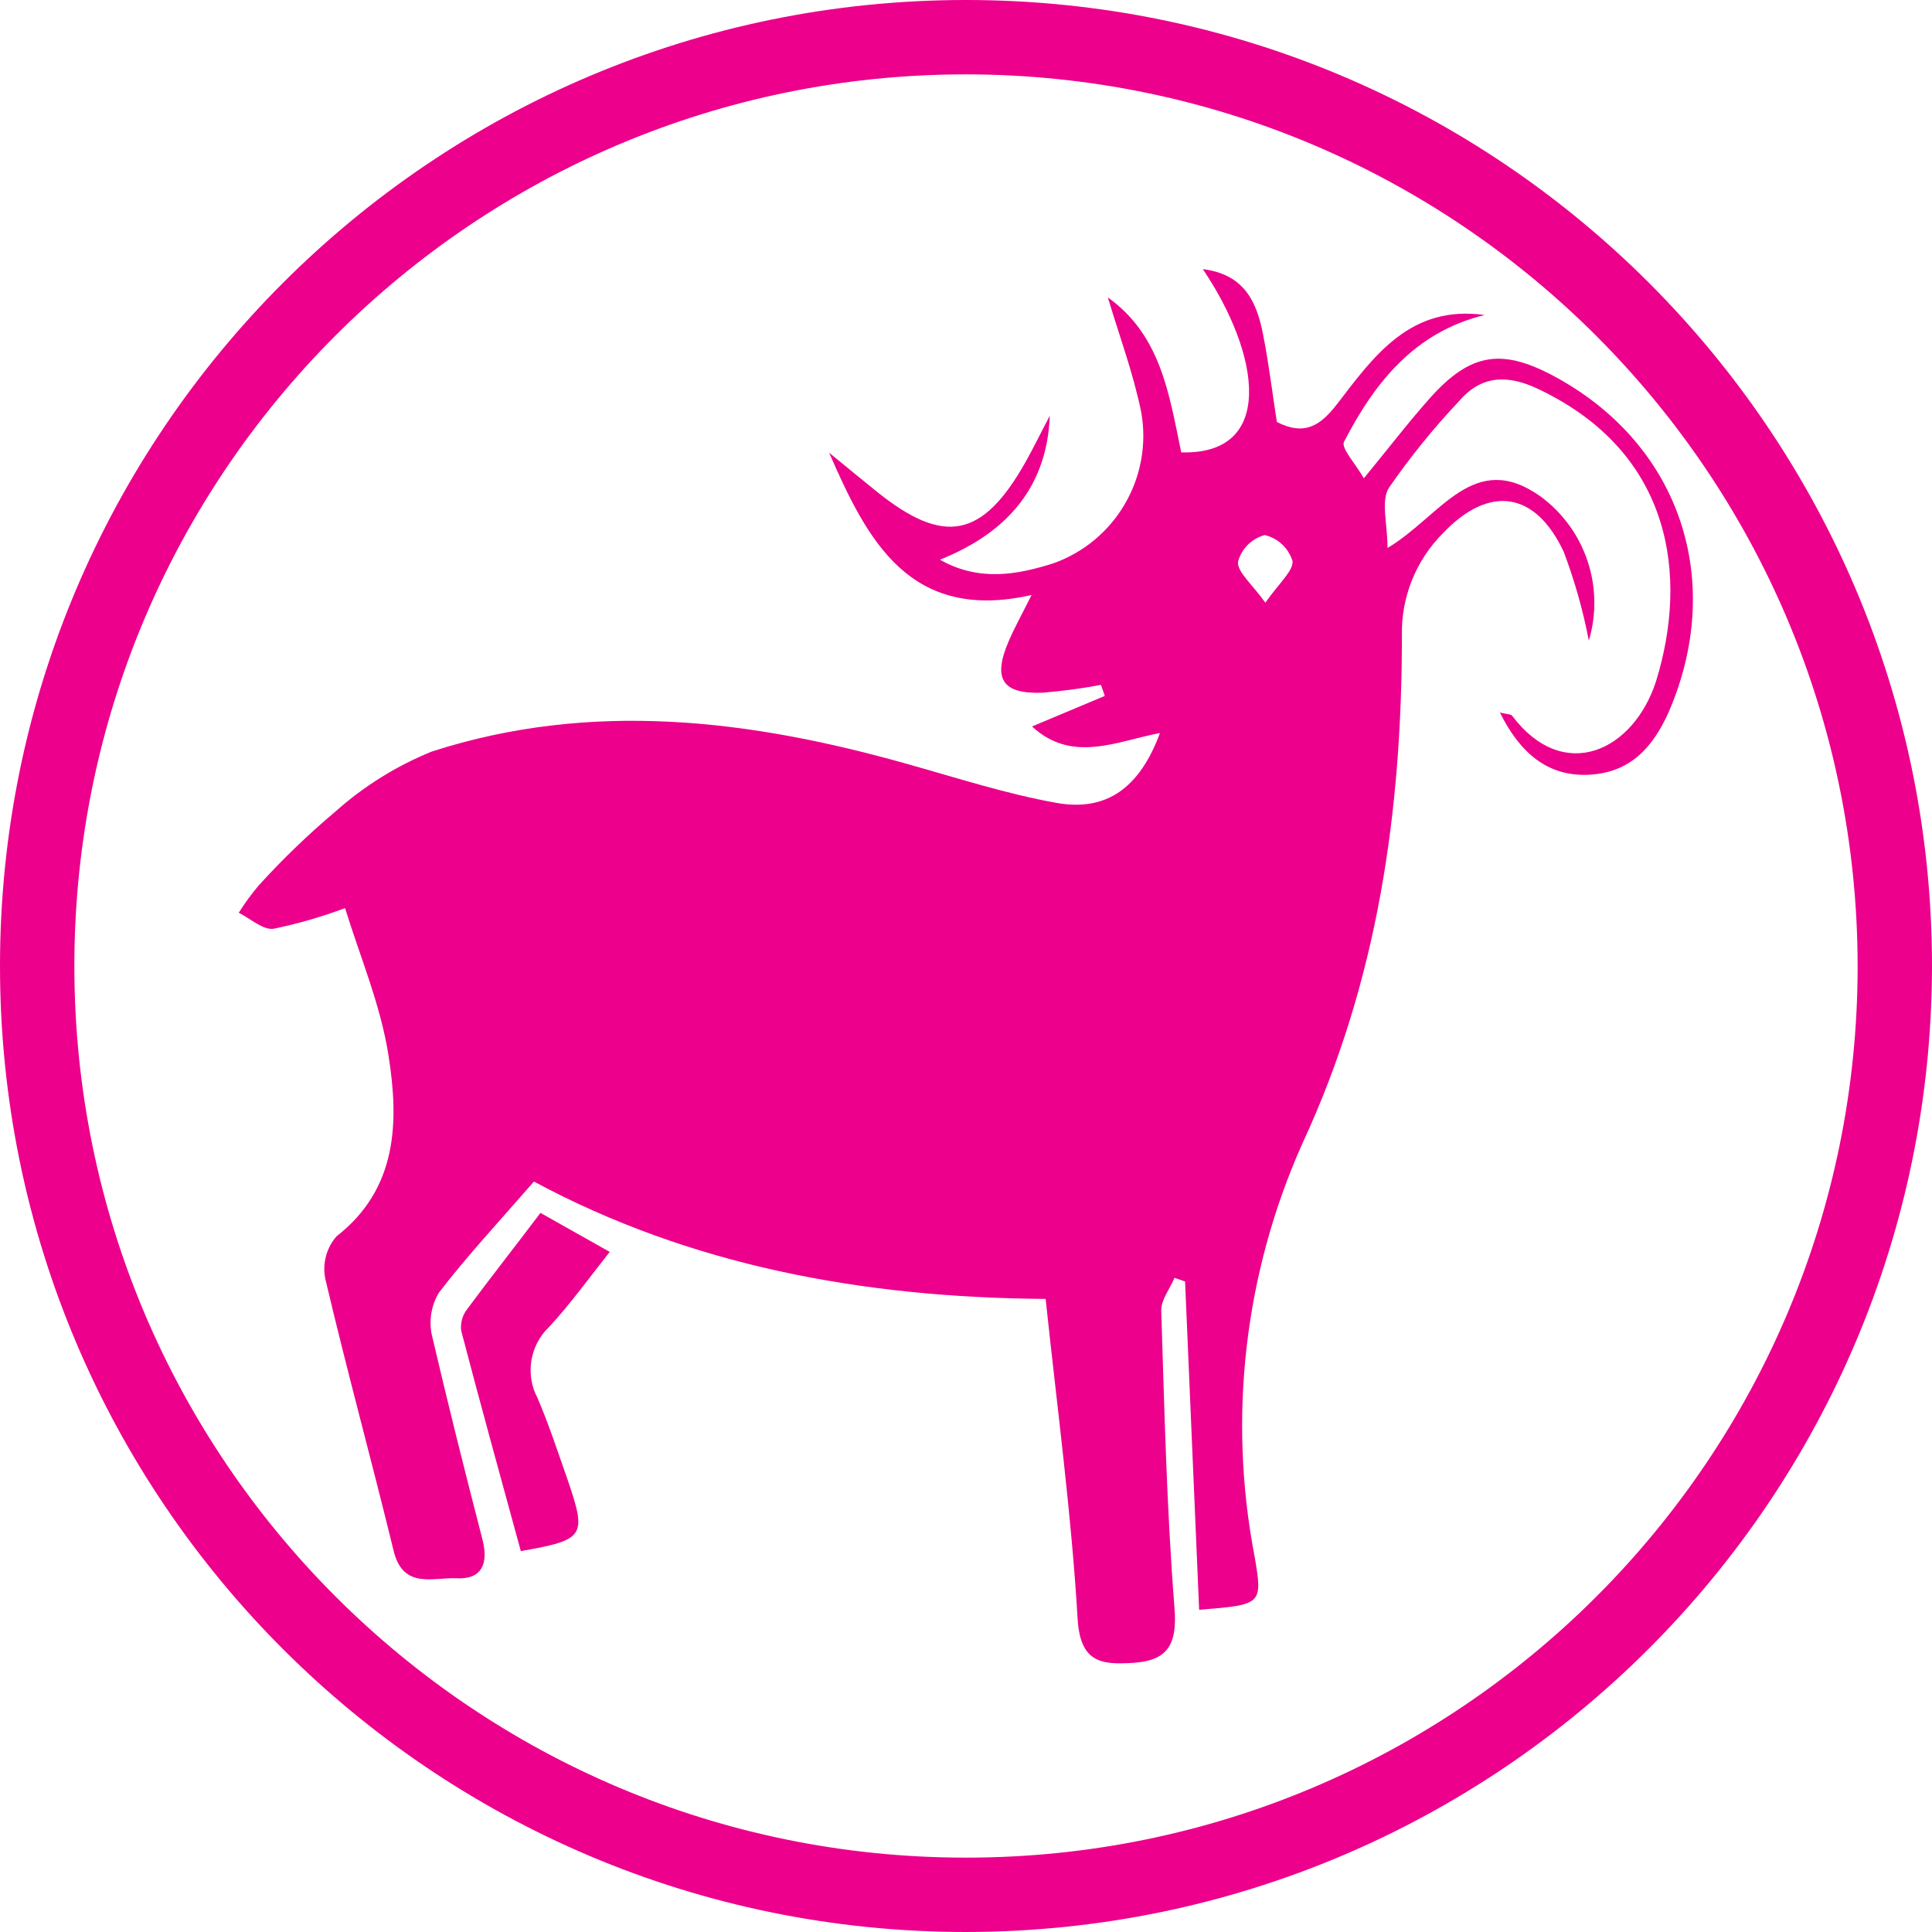
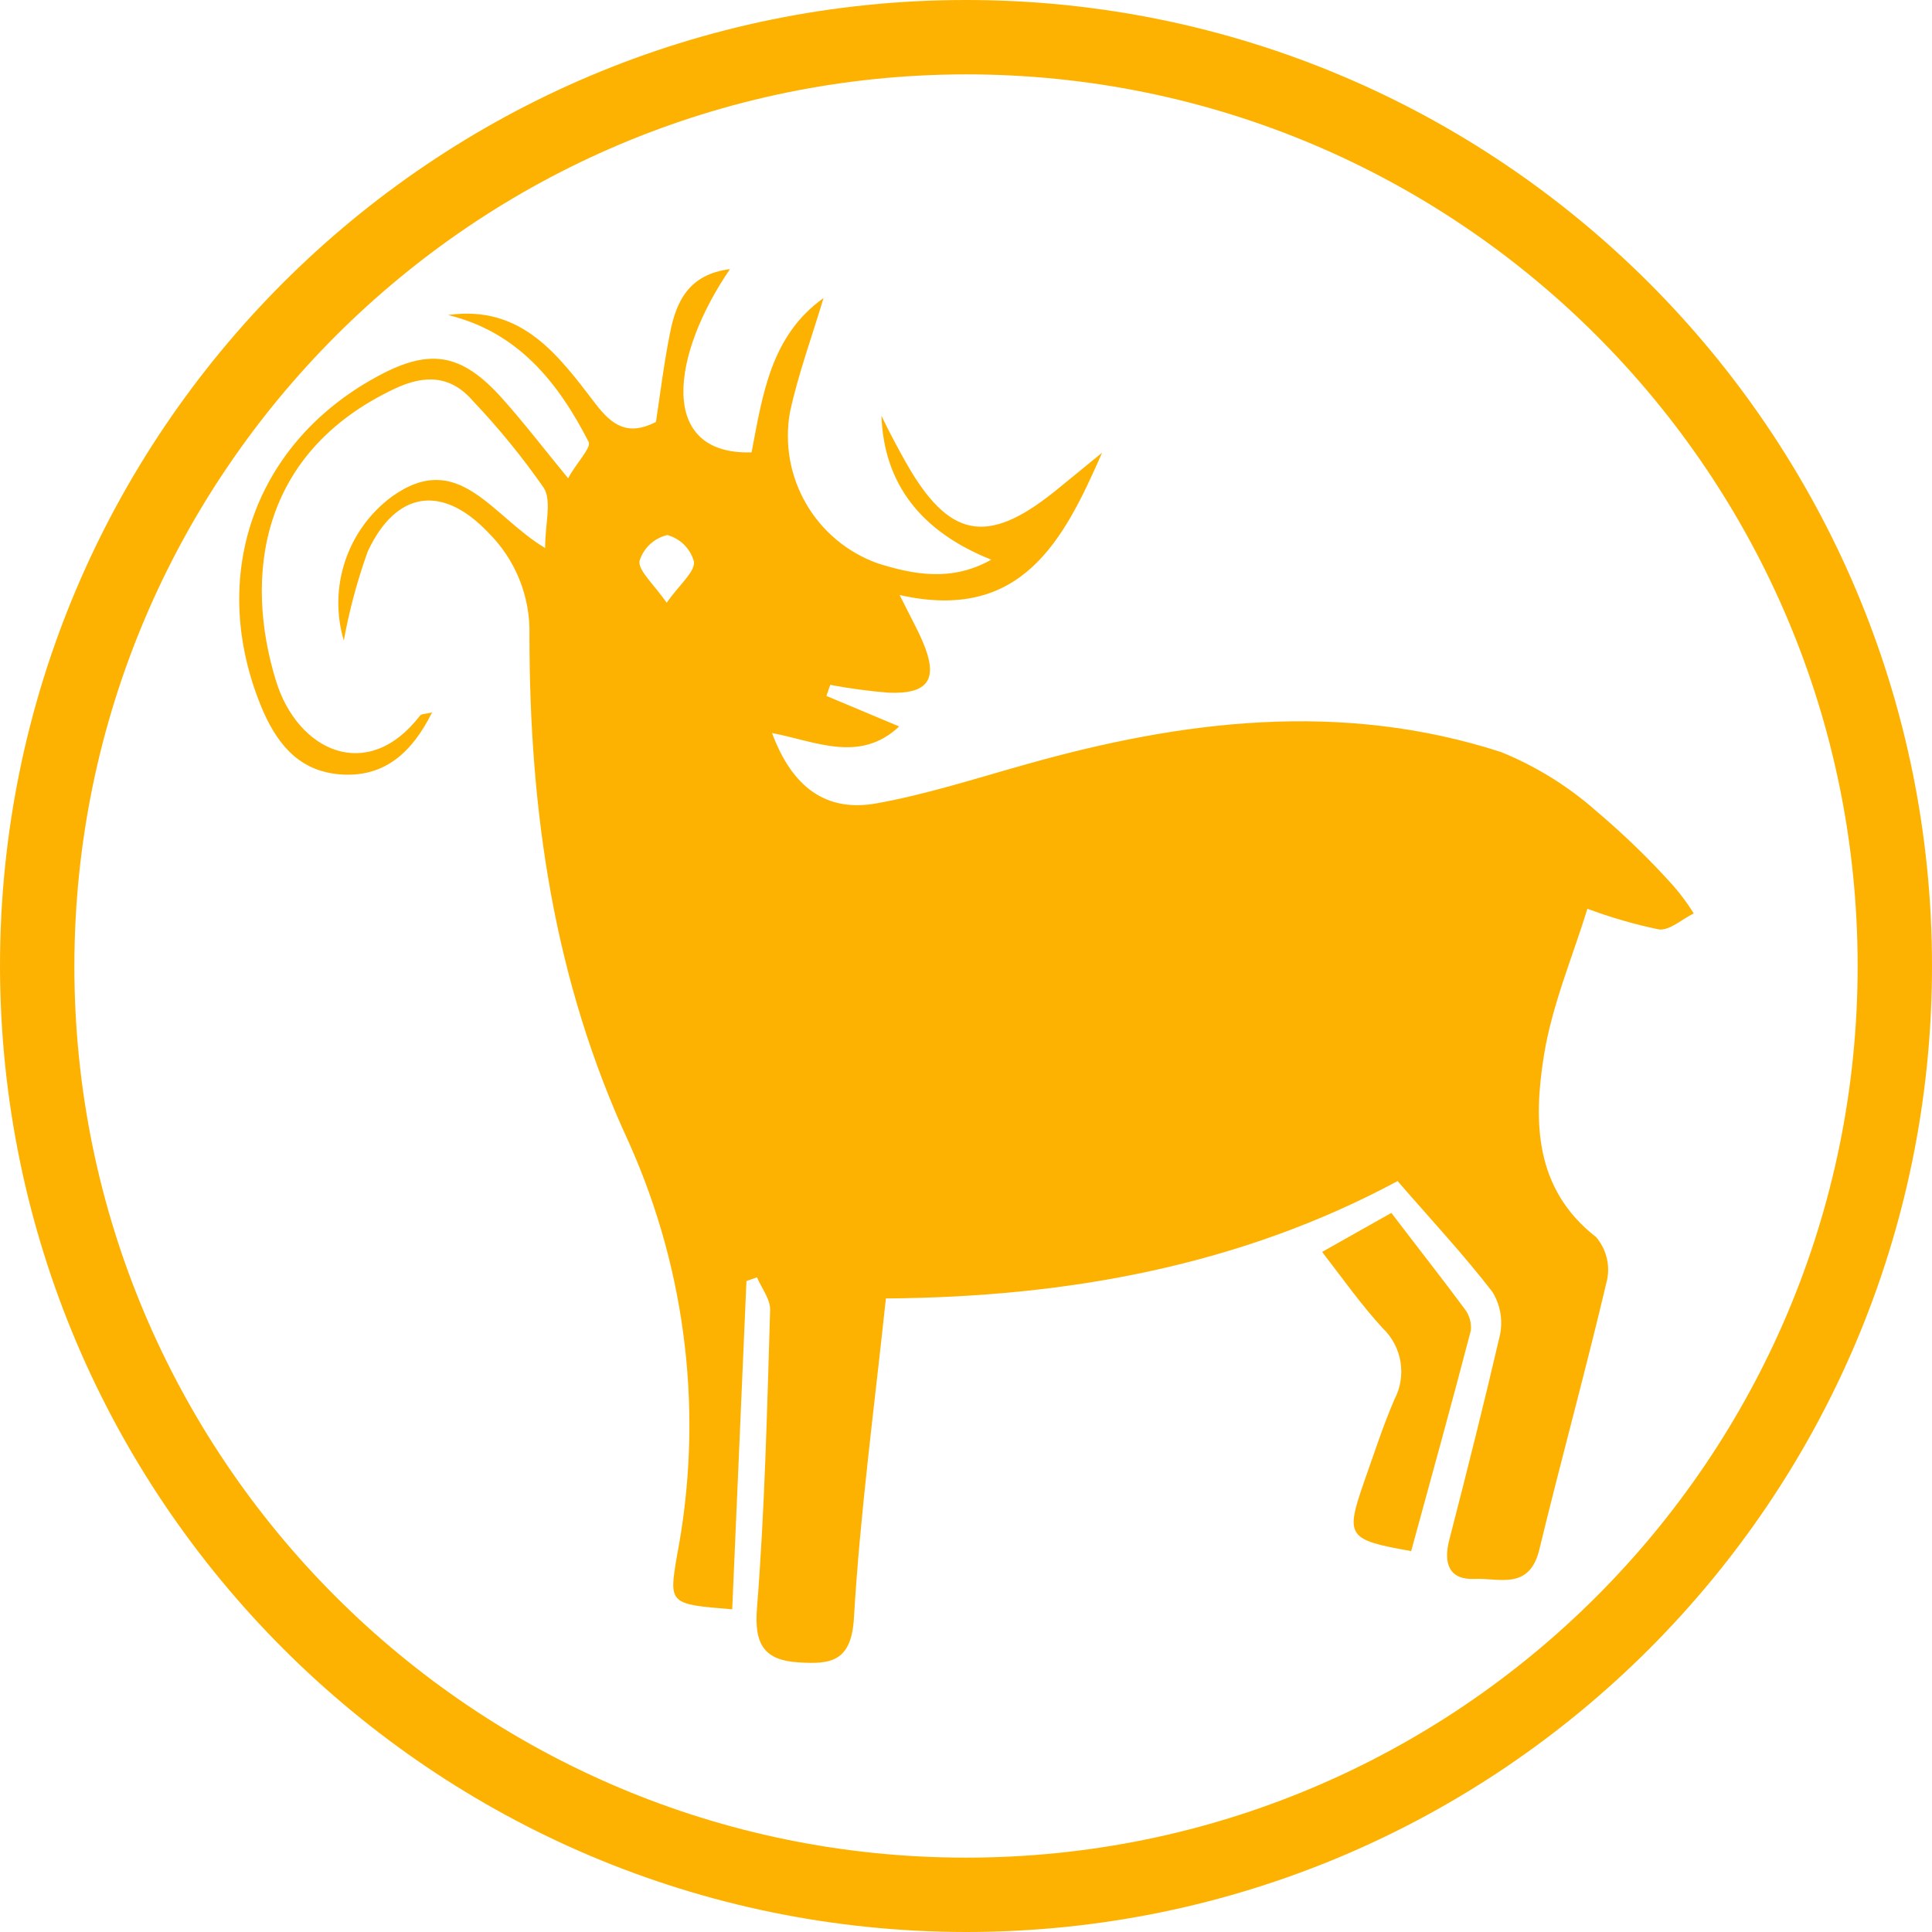
<svg xmlns="http://www.w3.org/2000/svg" viewBox="0 0 120.82 120.82">
  <defs>
-     <style>.cls-1{fill:#ec008c;}</style>
+     <style>.cls-1{fill:#fdb201;}</style>
  </defs>
  <g id="Layer_2" data-name="Layer 2">
    <g id="Layer_1-2" data-name="Layer 1">
-       <path class="cls-1" d="M72.54,45.84c-2.73.52-5.49,1.91-8-.41l4.55-1.91-.24-.69a35.13,35.13,0,0,1-3.67.49c-2.5.09-3.11-.86-2.11-3.2.36-.84.81-1.65,1.44-2.91-7.62,1.72-10.27-3.41-12.66-8.9,1,.82,2,1.64,3,2.45,4.2,3.37,6.6,2.89,9.28-1.86.5-.89.95-1.82,1.52-2.9q-.24,6.36-6.87,9c2.46,1.4,4.87.93,7.09.23a8.47,8.47,0,0,0,5.5-9.45C70.87,23.34,70,21,69.28,18.6c3.34,2.38,3.84,6.11,4.59,9.69,5.91.17,4.95-6.13,1.35-11.46,2.56.32,3.36,2,3.76,4.05.37,1.85.59,3.73.87,5.51,1.75.89,2.73.22,3.78-1.14,2.3-3,4.58-6.2,9.21-5.55-4.38,1.07-6.88,4.23-8.79,7.93-.2.39.72,1.37,1.24,2.28,1.5-1.82,2.75-3.46,4.12-5C92,22,94,21.75,97.43,23.66c7.67,4.27,10.46,12.7,6.92,20.88-1,2.23-2.43,3.79-5,3.91s-4.3-1.37-5.55-3.89c.43.11.69.09.77.21,3.23,4.27,7.6,2.19,9-2.19,2-6.49,1.07-14.27-7.41-18.27-1.87-.88-3.51-.86-4.91.77a46,46,0,0,0-4.39,5.42c-.52.82-.09,2.24-.09,3.77,3.35-2,5.39-6.21,9.59-3.21a8.26,8.26,0,0,1,3,9,33.7,33.7,0,0,0-1.57-5.55c-1.78-3.8-4.66-4.19-7.53-1.19a8.79,8.79,0,0,0-2.59,6.44c0,10.94-1.49,21.54-6.21,31.72a43.25,43.25,0,0,0-3,25.87c.51,3,.47,3-3.47,3.32-.29-6.86-.59-13.69-.88-20.53l-.66-.23c-.29.69-.85,1.38-.83,2.06.2,6.21.34,12.42.83,18.61.18,2.3-.46,3.28-2.61,3.41-1.94.12-3.29,0-3.45-2.76-.39-6.61-1.28-13.19-2-20-11.52-.08-22.27-2.11-32-7.34-2.16,2.48-4.15,4.62-5.93,6.93A3.66,3.66,0,0,0,27,83.46c1,4.29,2.07,8.55,3.17,12.81.38,1.47,0,2.51-1.61,2.43-1.47-.07-3.36.72-3.95-1.74-1.38-5.67-2.93-11.3-4.27-17a3.11,3.11,0,0,1,.7-2.64c3.85-3,3.91-7.21,3.25-11.35-.5-3.17-1.8-6.21-2.71-9.18a30.57,30.57,0,0,1-4.46,1.29c-.67.1-1.46-.64-2.19-1a14.62,14.62,0,0,1,1.26-1.72A49.86,49.86,0,0,1,21,50.73,20.8,20.8,0,0,1,27,47c10-3.23,19.94-2,29.82.8,3.07.86,6.12,1.85,9.25,2.41S71.27,49.27,72.54,45.84Zm6.59-8.15c.85-1.21,1.76-2,1.7-2.6a2.39,2.39,0,0,0-1.74-1.63,2.37,2.37,0,0,0-1.67,1.67C77.37,35.78,78.28,36.5,79.13,37.69Z" />
-       <path class="cls-1" d="M32.57,97c-1.28-4.69-2.54-9.23-3.73-13.79a1.84,1.84,0,0,1,.39-1.36c1.43-1.93,2.92-3.82,4.57-6l4.33,2.44c-1.32,1.66-2.46,3.26-3.79,4.69a3.74,3.74,0,0,0-.72,4.46c.71,1.65,1.27,3.38,1.87,5.08C36.71,96.09,36.58,96.29,32.57,97Z" />
-       <path class="cls-1" d="M60.41,120.82a60.41,60.41,0,1,1,60.41-60.41A60.48,60.48,0,0,1,60.41,120.82Zm0-116.17a55.76,55.76,0,1,0,55.76,55.76A55.82,55.82,0,0,0,60.41,4.65Z" />
+       <g id="_08_goat" data-name="08_goat">
+         <path class="cls-1" d="M48.28,45.84c2.72.52,5.49,1.91,7.95-.41l-4.55-1.91.24-.69a35.13,35.13,0,0,0,3.67.49c2.5.09,3.11-.86,2.11-3.2-.36-.84-.82-1.65-1.44-2.91,7.62,1.72,10.26-3.41,12.66-8.9-1,.82-2,1.64-3,2.45-4.21,3.37-6.6,2.89-9.28-1.86-.5-.89-1-1.82-1.52-2.9.16,4.24,2.44,7.23,6.87,9-2.47,1.4-4.88.93-7.1.23a8.47,8.47,0,0,1-5.49-9.45c.52-2.4,1.38-4.73,2.1-7.14C48.19,21,47.69,24.71,47,28.29c-5.91.17-5-6.13-1.35-11.46-2.56.32-3.37,2-3.76,4.05-.37,1.85-.6,3.73-.87,5.51-1.76.89-2.74.22-3.78-1.14-2.3-3-4.59-6.2-9.22-5.55,4.39,1.07,6.89,4.23,8.79,7.93C37,28,36,29,35.53,29.91c-1.5-1.82-2.75-3.46-4.13-5-2.59-2.89-4.59-3.17-8-1.26-7.68,4.27-10.46,12.7-6.92,20.88,1,2.23,2.42,3.79,5,3.91s4.29-1.37,5.54-3.89c-.43.11-.68.09-.76.21C23,49,18.62,47,17.26,42.58c-2-6.49-1.06-14.27,7.42-18.27,1.86-.88,3.5-.86,4.9.77A46.13,46.13,0,0,1,34,30.5c.52.82.09,2.24.09,3.77-3.36-2-5.4-6.21-9.59-3.21a8.28,8.28,0,0,0-3,9A34.74,34.74,0,0,1,23,34.48c1.78-3.8,4.66-4.19,7.52-1.19a8.71,8.71,0,0,1,2.59,6.44c0,10.94,1.5,21.54,6.22,31.72a43.25,43.25,0,0,1,3,25.87c-.51,3-.47,3,3.46,3.32.3-6.86.59-13.69.89-20.53l.66-.23c.29.69.85,1.38.82,2.06-.19,6.21-.33,12.42-.82,18.61-.19,2.3.46,3.28,2.61,3.41,1.94.12,3.29,0,3.45-2.76.39-6.61,1.28-13.19,2-20,11.52-.08,22.27-2.11,32-7.34,2.15,2.48,4.15,4.62,5.93,6.93a3.71,3.71,0,0,1,.47,2.71c-1,4.29-2.07,8.55-3.17,12.81-.38,1.47,0,2.51,1.61,2.43,1.46-.07,3.35.72,4-1.74,1.37-5.67,2.93-11.3,4.27-17a3.14,3.14,0,0,0-.7-2.64c-3.85-3-3.92-7.21-3.26-11.35.51-3.17,1.81-6.21,2.72-9.18a30.21,30.21,0,0,0,4.46,1.29c.66.1,1.46-.64,2.19-1a13.64,13.64,0,0,0-1.27-1.72,48.63,48.63,0,0,0-4.78-4.64,20.85,20.85,0,0,0-6-3.73c-10-3.23-19.94-2-29.81.8-3.07.86-6.13,1.85-9.25,2.41S49.55,49.27,48.28,45.84Zm-6.59-8.15c-.85-1.21-1.77-2-1.7-2.6a2.39,2.39,0,0,1,1.74-1.63,2.37,2.37,0,0,1,1.67,1.67C43.45,35.78,42.54,36.5,41.69,37.69Z" />
+         <path class="cls-1" d="M88.25,97c1.28-4.69,2.54-9.23,3.73-13.79a1.89,1.89,0,0,0-.39-1.36c-1.43-1.93-2.92-3.82-4.58-6l-4.33,2.44C84,80,85.15,81.63,86.47,83.06a3.75,3.75,0,0,1,.73,4.46c-.71,1.65-1.27,3.38-1.87,5.08C84.11,96.09,84.24,96.29,88.25,97Z" />
+         <path class="cls-1" d="M60.41,120.82A60.41,60.41,0,1,0,0,60.41,60.48,60.48,0,0,0,60.41,120.82Zm0-116.17A55.76,55.76,0,1,1,4.65,60.41,55.82,55.82,0,0,1,60.41,4.65Z" />
+       </g>
    </g>
  </g>
</svg>
